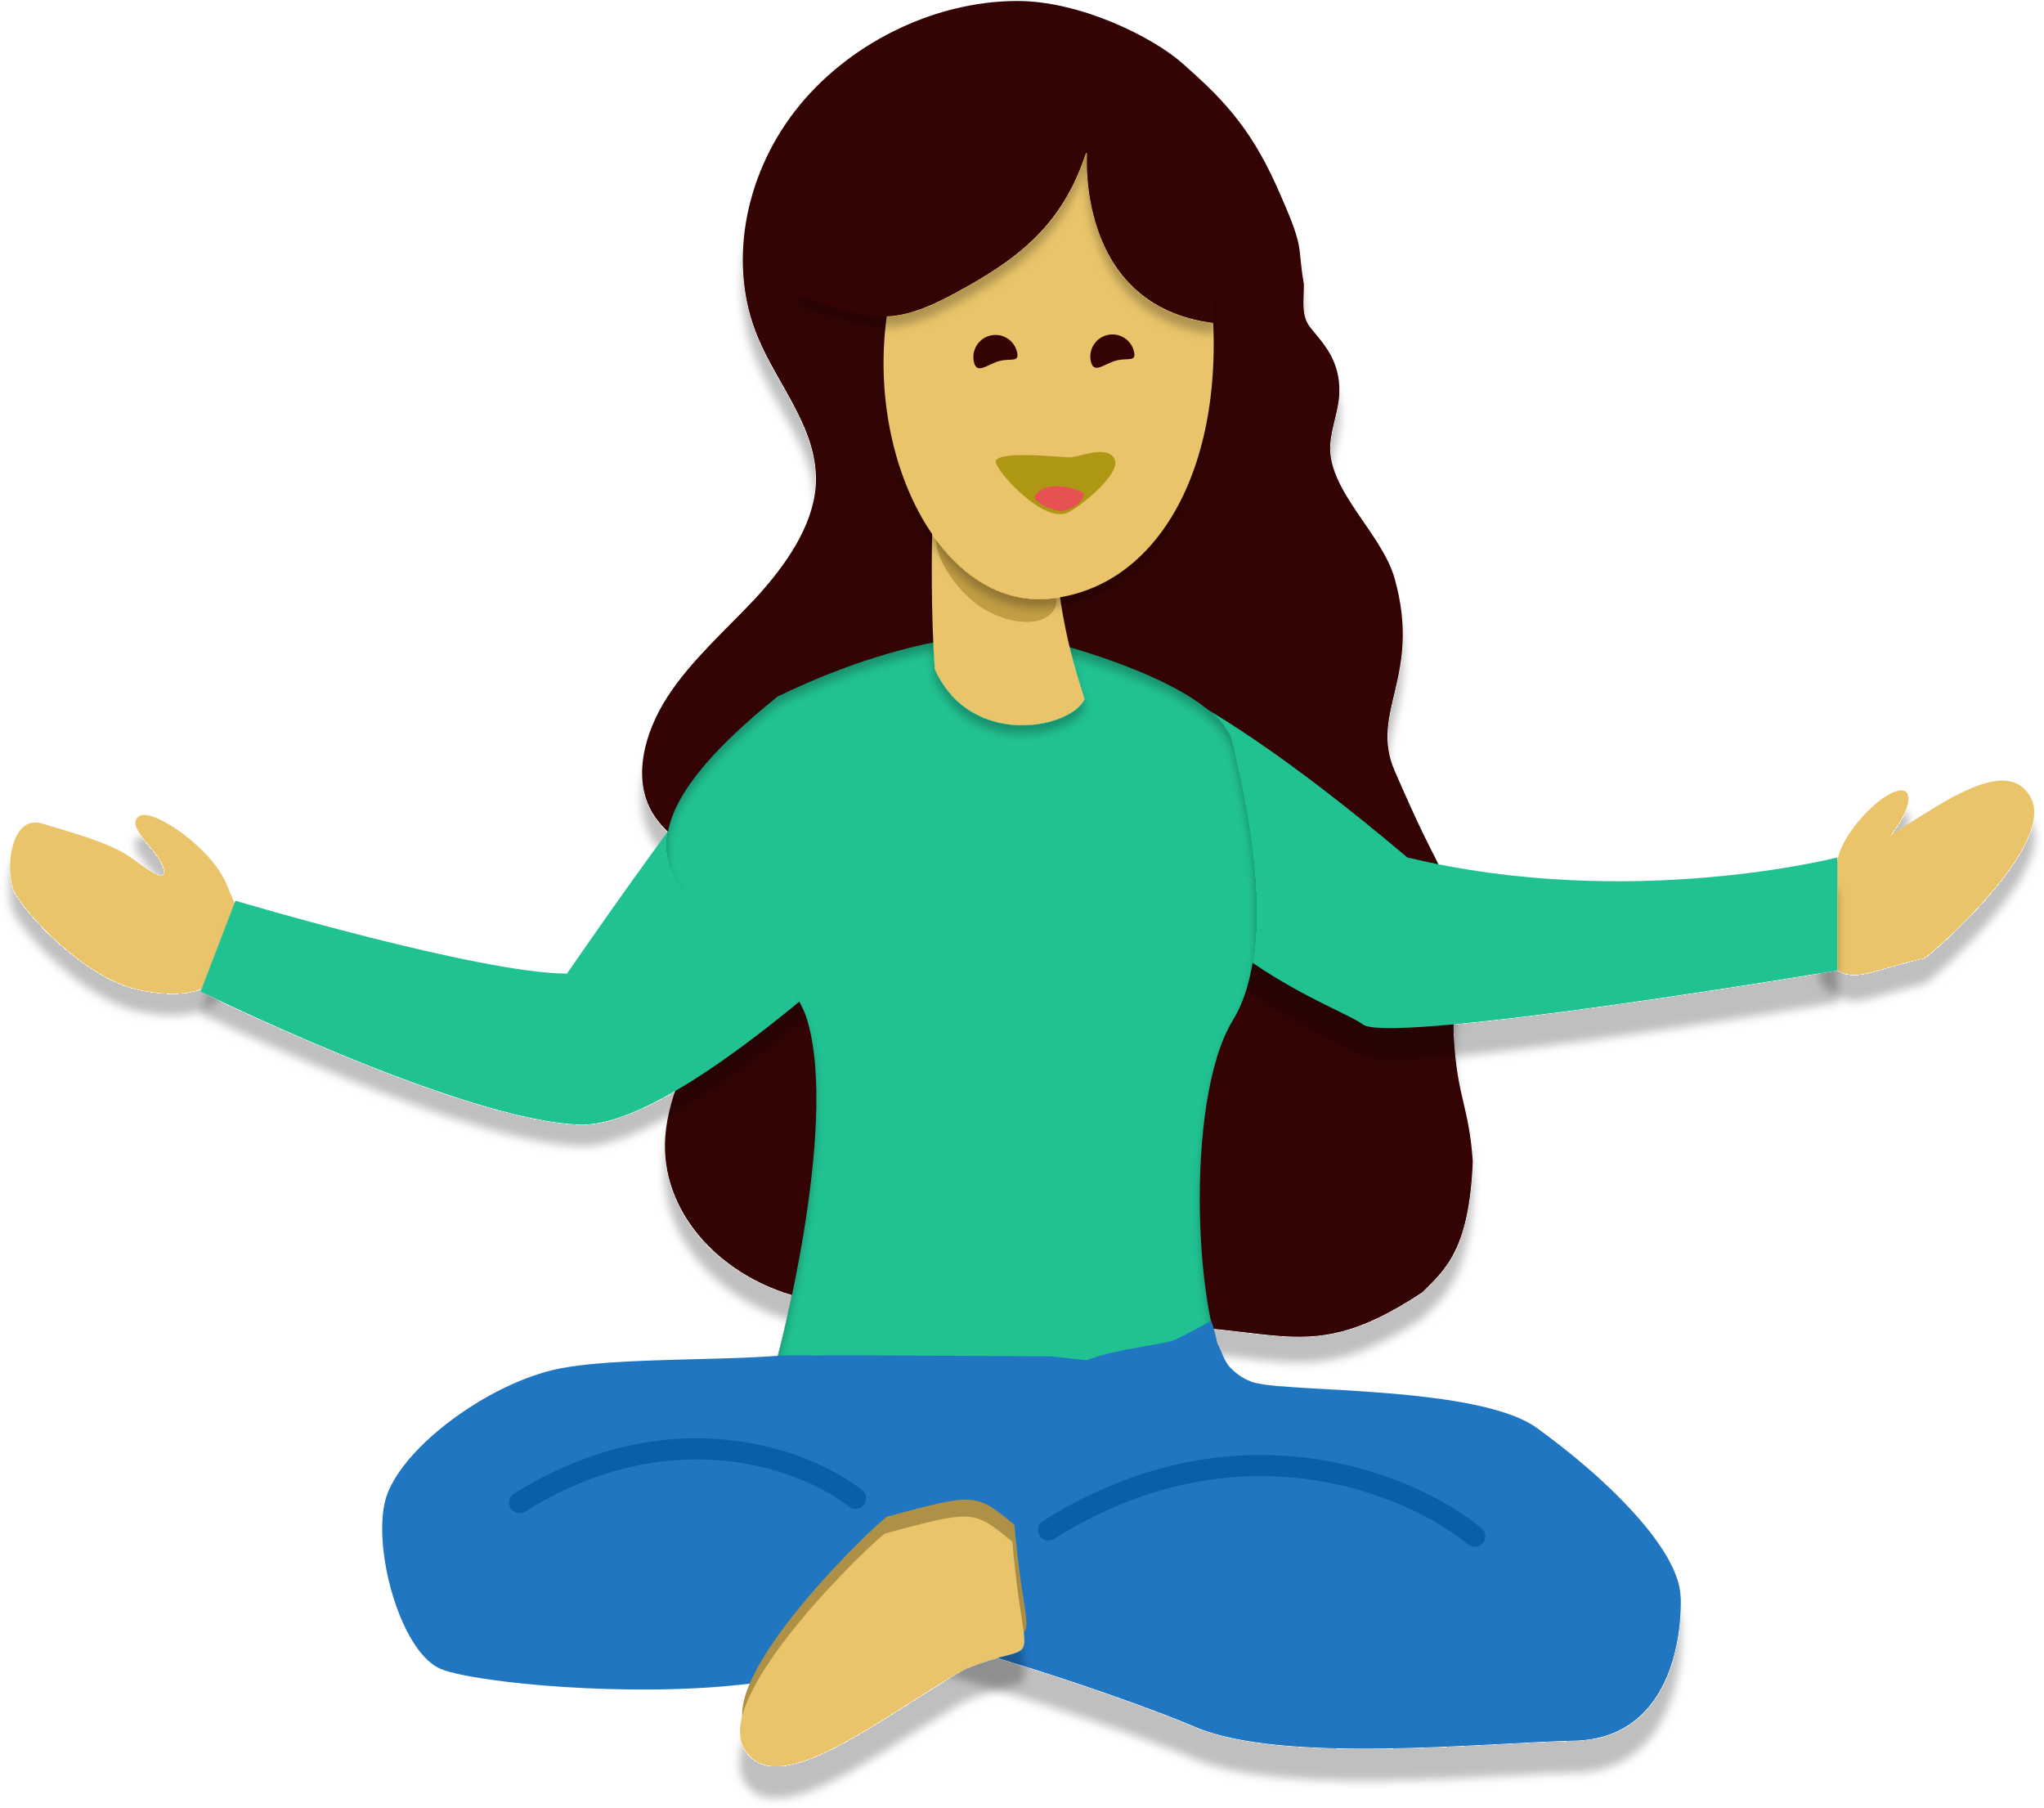
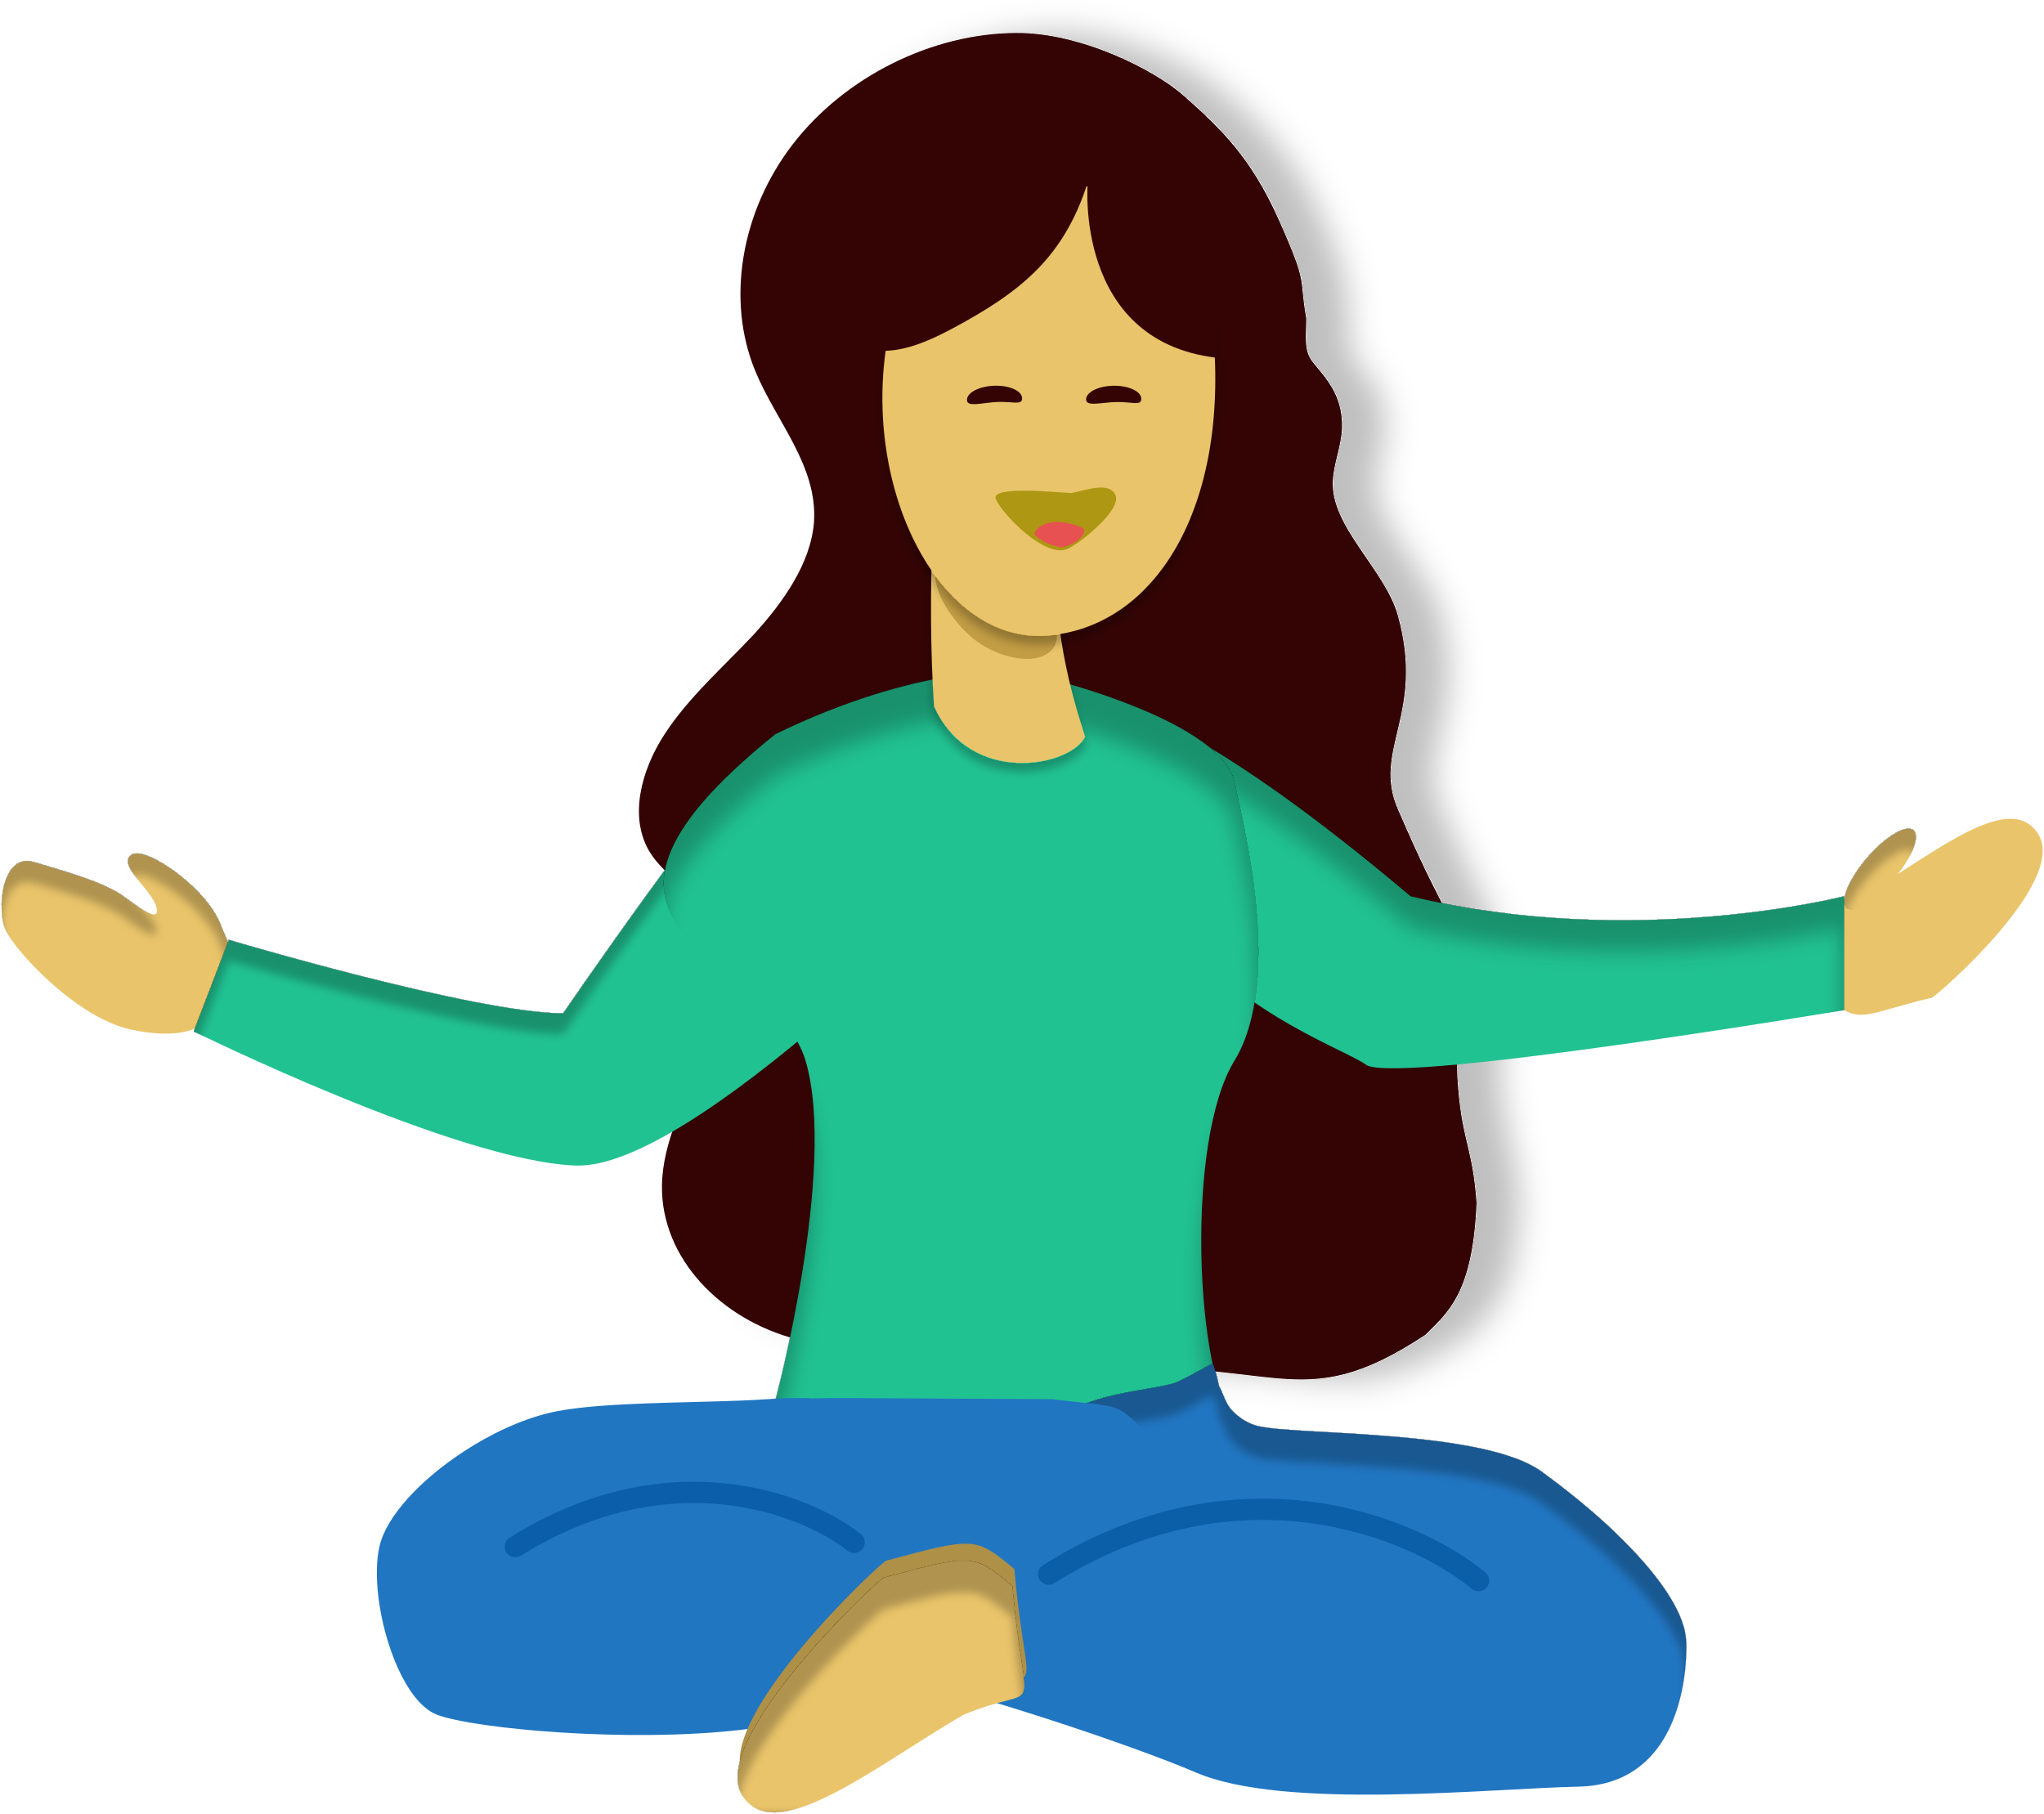
- <svg xmlns="http://www.w3.org/2000/svg" width="968" height="856" viewBox="0 0 968 856" fill="none">
-   <g filter="url(#filter0_d_0_1)">
-     <ellipse cx="887.013" cy="393.182" rx="8" ry="24" transform="rotate(40.722 887.013 393.182)" fill="#E9C46A" />
+ <svg xmlns="http://www.w3.org/2000/svg" width="960" height="852" viewBox="0 0 960 852" fill="none">
+   <path d="M957.557 392.325C970.451 414.658 911.092 466.507 907.413 468.631C875.025 476.267 873.513 482.039 858.413 468.631C850.973 412.08 847.442 431.03 877.387 419.136C907.87 401.536 944.663 369.993 957.557 392.325Z" fill="#E9C46A" />
+   <g filter="url(#filter0_i_0_1)">
+     <ellipse cx="883.013" cy="408.182" rx="8" ry="24" transform="rotate(40.722 883.013 408.182)" fill="#E9C46A" />
  </g>
  <g filter="url(#filter1_d_0_1)">
-     <path d="M961.557 377.325C974.451 399.658 915.092 451.507 911.413 453.631C879.025 461.267 877.513 467.039 862.413 453.631C854.973 397.08 851.442 416.03 881.387 404.136C911.87 386.536 948.663 354.993 961.557 377.325Z" fill="#E9C46A" />
+     <path d="M613.5 149.5C610 129.5 614.571 134.389 600.5 103C587.5 74 573.5 60.5 556 45C541.856 32.473 507.207 15.244 477.235 15.471C437.774 15.652 396.795 36.046 372.368 67.729C347.941 99.411 341.03 141.072 354.67 174.132C364.382 197.908 384.108 218.665 382.298 245.326C380.775 264.538 368.034 282.693 353.985 298.087C339.613 313.416 323.402 327.548 312.166 344.834C300.93 362.12 295.43 383.879 304.997 399.953C312.281 412.072 326.761 418.78 334.581 430.338C346.093 447.298 340.927 471.125 332.618 491.493C324.093 511.985 312.548 532.212 311.035 553.428C308.62 588.475 336.259 617.973 370.811 628.161C405.363 638.348 471.24 655.276 507.736 644C600 636 609 667 669.5 627C680 616.5 691.78 607.482 693.5 565C691.676 538.5 686.153 535.182 684.5 506C683.062 476.694 695.655 480.445 684.5 444.5C675.5 415.5 679.38 432.764 656.5 380C644.367 352.019 669.5 335.5 656.5 289C650.505 267.555 624.902 247.402 625.982 225.934C626.373 217.672 630.105 209.238 630.281 201.101C630.849 185.202 622 177 616.5 170C612.197 164.524 613.5 158 613.5 149.5Z" fill="#340404" />
  </g>
-   <g filter="url(#filter2_d_0_1)">
-     <path d="M617.5 134.5C614 114.5 618.571 119.389 604.5 88C591.5 59 577.5 45.5 560 30C545.856 17.473 511.207 0.244 481.235 0.471C441.774 0.652 400.795 21.046 376.368 52.729C351.941 84.411 345.03 126.072 358.67 159.132C368.382 182.908 388.108 203.665 386.298 230.326C384.775 249.538 372.034 267.693 357.985 283.087C343.613 298.416 327.402 312.548 316.166 329.834C304.93 347.12 299.43 368.879 308.997 384.953C316.281 397.072 330.761 403.78 338.581 415.338C350.093 432.298 344.927 456.125 336.618 476.493C328.093 496.985 316.548 517.212 315.035 538.428C312.62 573.475 340.259 602.973 374.811 613.161C409.363 623.348 475.24 640.276 511.736 629C604 621 613 652 673.5 612C684 601.5 695.78 592.482 697.5 550C695.676 523.5 690.153 520.182 688.5 491C687.062 461.694 699.655 465.445 688.5 429.5C679.5 400.5 683.38 417.764 660.5 365C648.367 337.019 673.5 320.5 660.5 274C654.505 252.555 628.902 232.402 629.982 210.934C630.373 202.672 634.105 194.238 634.281 186.101C634.849 170.202 626 162 620.5 155C616.197 149.524 617.5 143 617.5 134.5Z" fill="#340404" />
+   <g filter="url(#filter2_i_0_1)">
+     <path d="M62.096 483.749C36.018 478.36 7.33 446.775 2.765 437.16C-1.799 427.545 0.887 400.45 15.89 404.949C30.892 409.449 47.717 414.037 57.348 420.614C63.057 424.461 75.318 434.7 73.533 426.389C71.748 418.078 54.456 406.251 62.014 401.403C68.299 397.412 96.825 416.725 103.629 434.453C107.42 444.261 109.92 445.411 107.502 456.832C105.083 468.253 103.461 492.276 62.096 483.749Z" fill="#E9C46A" />
  </g>
-   <g filter="url(#filter3_d_0_1)">
-     <path d="M66.096 468.749C40.018 463.36 11.33 431.775 6.765 422.16C2.201 412.545 4.887 385.45 19.89 389.949C34.892 394.449 51.717 399.037 61.348 405.614C67.057 409.461 79.318 419.7 77.533 411.389C75.748 403.078 58.456 391.251 66.014 386.403C72.299 382.412 100.825 401.725 107.629 419.453C111.42 429.261 113.92 430.411 111.502 441.832C109.083 453.253 107.461 477.276 66.096 468.749Z" fill="#E9C46A" />
+   <g filter="url(#filter3_i_0_1)">
+     <path d="M515.5 330C515.5 330 547.5 323.951 662.5 421C767.763 446.38 866.134 421 866.134 421L866.134 474.489C866.134 474.489 660.987 508.898 642.103 500.489C625.899 488.329 515.5 457 515.5 330Z" fill="#21C292" />
  </g>
-   <g filter="url(#filter4_d_0_1)">
-     <path d="M519.5 315C519.5 315 551.5 308.951 666.5 406C771.763 431.38 870.134 406 870.134 406L870.134 459.489C870.134 459.489 664.987 493.898 646.103 485.489C629.899 473.329 519.5 442 519.5 315Z" fill="#21C292" />
+   <g filter="url(#filter4_i_0_1)">
+     <path d="M91 484.5C91 484.5 214.747 545.564 270.5 547.5C326.253 549.436 460.026 410.055 460.026 410.055L365.468 356.833C365.468 356.833 385.5 301 264.5 476C223.392 476 107.5 441.5 107.5 441.5L91 484.5Z" fill="#21C292" />
  </g>
-   <g filter="url(#filter5_d_0_1)">
-     <path d="M95 469.5C95 469.5 218.747 530.564 274.5 532.5C330.253 534.436 464.026 395.055 464.026 395.055L369.468 341.833C369.468 341.833 389.5 286 268.5 461C227.392 461 111.5 426.5 111.5 426.5L95 469.5Z" fill="#21C292" />
+   <g filter="url(#filter5_i_0_1)">
+     <path d="M478.568 315.099C478.568 315.099 573.118 335.812 579.782 367.667C583.564 385.879 603.014 460.278 579.782 498.247C556.549 536.216 561.592 645.476 579.782 668L364.118 657.989C364.118 657.989 393.305 549.215 378.357 498.247C363.409 447.278 245.5 440.5 364.118 344.895C432.194 311.688 478.568 315.099 478.568 315.099Z" fill="#21C292" />
  </g>
-   <g filter="url(#filter6_i_0_1)">
-     <path d="M482.568 300.099C482.568 300.099 577.118 320.812 583.782 352.667C587.564 370.879 607.014 445.278 583.782 483.247C560.549 521.216 565.592 630.476 583.782 653L368.118 642.989C368.118 642.989 397.305 534.215 382.357 483.247C367.409 432.278 249.5 425.5 368.118 329.895C436.194 296.688 482.568 300.099 482.568 300.099Z" fill="#21C292" />
+   <g filter="url(#filter6_d_0_1)">
+     <path d="M496.171 266.905C494.996 304.695 508.113 340.468 509.624 346.108C502.762 360.035 455.878 369.576 438.71 331.865C434.995 278.462 439.654 216.771 439.654 216.771L464.439 243.373L496.171 266.905Z" fill="#E9C46A" />
  </g>
+   <path d="M495.105 303.731C490.615 311.507 475.882 311.407 462.199 303.507C448.515 295.607 435.789 274.89 440.279 267.113C444.769 259.336 453.694 257.3 478.459 275.345C492.142 283.245 499.595 295.954 495.105 303.731Z" fill="#C29D44" />
  <g filter="url(#filter7_d_0_1)">
-     <path d="M500.171 251.905C498.996 289.695 512.113 325.468 513.624 331.108C506.762 345.035 459.878 354.576 442.71 316.865C438.995 263.462 443.654 201.771 443.654 201.771L468.439 228.373L500.171 251.905Z" fill="#E9C46A" />
+     <path d="M569.393 152.334C578.18 234.978 544.617 293.428 493.096 298.455C441.574 303.481 404.446 229.906 416.827 159.189C450.146 95.328 499.199 88.04 499.199 88.04L530.252 86.644L569.393 152.334Z" fill="#E9C46A" />
  </g>
-   <path d="M499.105 288.731C494.615 296.507 479.882 296.407 466.199 288.507C452.515 280.607 439.789 259.89 444.279 252.113C448.769 244.336 457.694 242.3 482.459 260.345C496.142 268.245 503.595 280.954 499.105 288.731Z" fill="#C29D44" />
-   <g filter="url(#filter8_d_0_1)">
-     <path d="M573.393 137.334C582.18 219.978 548.617 278.428 497.096 283.455C445.574 288.481 408.446 214.906 420.827 144.189C454.146 80.328 503.199 73.04 503.199 73.04L534.252 71.644L573.393 137.334Z" fill="#E9C46A" />
+   <path d="M578.659 791.49C550.94 806.359 524.158 812.345 513.549 811.49C490.342 780.773 483.151 782.407 494.549 771.664C505.946 760.921 511.705 776.717 522.217 771.664C528.404 768.644 543.401 763.145 535.311 760.535C527.221 757.926 508.333 766.987 507.913 758.018C507.599 750.58 538.587 735.532 557.342 738.504C567.732 740.125 569.977 738.534 578.659 746.339C587.341 754.144 613.44 759.859 578.659 791.49Z" fill="#E9C46A" />
+   <path d="M510.853 85.791C499.636 120.928 479.452 137.11 447.403 154.27C415.354 171.43 406.853 164.893 372 154.27L429.376 37.829H504.29L551.5 85.791L568 126.5L571 154.27V168C504.306 159.829 510.853 85.791 510.853 85.791Z" fill="#340404" />
+   <path d="M501.384 257.821C490.73 262.439 470.714 241.371 467.745 234.52C464.775 227.669 498.813 231.623 503.131 231.581C509.169 230.658 520.957 225.76 523.926 232.611C526.896 239.462 507.256 255.276 501.384 257.821Z" fill="#AE9712" />
+   <path d="M509.218 248.842C509.447 252.65 503.38 256.384 498.251 257.144C494.651 256.154 490.639 255.63 485.957 251.194C485.957 247.947 490.858 245.197 496.342 245.197C501.827 245.197 508.642 247.493 509.218 248.842Z" fill="#E75151" />
+   <g filter="url(#filter8_i_0_1)">
+     <path d="M791.989 771.975C792.368 797.139 783.497 838.257 741.59 839.237C699.678 840.117 603.398 850.403 561.876 832.678C531.594 819.74 461.162 796.166 409.923 783.939C390.881 779.421 374.517 776.412 363.808 776.141C335.902 775.519 307.224 746.453 286.723 726.868C278.465 718.894 271.509 712.511 266.537 710.117C261.647 707.817 257.97 705.065 255.677 702.231C254.072 700.196 253.08 698.153 253.004 696.206C252.846 691.6 257.661 687.874 268.521 687.874C271.585 687.874 274.719 688.05 277.858 688.408C296.895 690.004 317.163 695.766 328.56 695.408C341.86 694.873 378.112 731.832 385.378 733.691C388.441 734.489 397.609 737.594 409.316 738.655C425.225 739.981 446.024 737.411 463.158 719.686C472.104 710.38 484.948 699.567 498.563 688.848C477.5 655 539 654.5 552.475 649.414C552.556 649.414 552.556 649.319 552.556 649.319C557.289 647.196 564.831 643.07 569.5 640.5C570 641 571.438 645.732 572.5 651.02C574.49 654.564 575.649 659.606 578.858 662.791C581.998 665.983 585.745 668.465 590.098 669.702C592.473 670.325 596.138 670.852 600.965 671.298C601.875 671.386 602.791 671.386 603.789 671.474C609.683 672.008 616.715 672.36 624.594 672.806C630.862 673.158 637.672 673.517 644.634 674.051C674.759 676.181 708.56 680.164 723.855 691.154C731.045 696.381 739.075 702.59 747.029 709.413C757.277 718.184 767.297 728.017 775.327 737.769C783.357 747.609 789.322 757.354 791.312 766.308C791.685 768.249 791.913 770.109 791.989 771.975Z" fill="#2176C2" />
  </g>
-   <path d="M582.659 776.49C554.94 791.359 528.158 797.345 517.549 796.49C494.342 765.773 487.151 767.407 498.549 756.664C509.946 745.921 515.705 761.717 526.217 756.664C532.404 753.644 547.401 748.145 539.311 745.535C531.221 742.926 512.333 751.987 511.913 743.018C511.599 735.58 542.587 720.532 561.342 723.504C571.732 725.125 573.977 723.534 582.659 731.339C591.341 739.144 617.44 744.859 582.659 776.49Z" fill="#E9C46A" />
-   <g filter="url(#filter9_d_0_1)">
-     <path d="M514.853 70.791C503.636 105.928 483.452 122.11 451.403 139.27C419.354 156.43 410.853 149.893 376 139.27L433.376 22.829H508.29L555.5 70.791L572 111.5L575 139.27V153C508.306 144.829 514.853 70.791 514.853 70.791Z" fill="#340404" />
+   <path d="M591 727.021C575.29 733.062 555.717 740.315 534.848 747.987C482.662 767.168 422.51 788.987 395.257 801.35C380.908 807.853 360.706 811.626 338.729 813.495C338.644 813.495 338.56 813.516 338.463 813.516C331.697 814.09 324.729 814.482 317.71 814.713C317.283 814.72 316.816 814.741 316.401 814.755C287.288 815.665 257.494 813.936 235.633 811.304C235.581 811.283 235.517 811.283 235.432 811.262C220.539 809.477 209.32 807.251 204.615 805.207C190.894 799.214 180.278 772.579 177.627 749.436C176.668 740.875 176.765 732.803 178.223 726.405C181.477 712.02 197.861 694.848 217.784 681.835C217.804 681.807 217.804 681.807 217.804 681.807C230.656 673.4 245.044 666.714 258.311 663.599C276.542 659.329 309.201 659.084 336.972 658.265C340.375 658.181 343.726 658.055 346.927 657.936H346.947C351.788 657.754 356.383 657.516 360.564 657.236C367 656.711 371 656.711 381 656.711C375.483 657.081 390 656.711 390 656.711H394H397.24L494 657.236C529.5 661.5 522.741 657.936 541.5 676C555 689 549.138 696.57 551.776 696.08C557.467 695.023 562.114 693.791 565.912 692.349L591 727.021Z" fill="#2176C2" />
+   <path d="M349.38 834.907C334.355 808.884 411.327 735.911 416.161 733.12C458 721.855 458 721.855 476.416 737.006C482.277 804.523 492.447 781.287 453.453 797.515C413.404 820.636 364.404 860.93 349.38 834.907Z" fill="#AE9047" />
+   <g filter="url(#filter9_i_0_1)">
+     <path d="M348.38 842.907C333.355 816.884 410.327 743.911 415.161 741.12C457 729.855 457 729.855 475.416 745.006C481.277 812.523 491.447 789.287 452.453 805.515C412.404 828.636 363.404 868.93 348.38 842.907Z" fill="#E9C46A" />
  </g>
-   <path d="M505.384 242.821C494.73 247.439 474.714 226.371 471.745 219.52C468.775 212.669 502.813 216.623 507.131 216.581C513.169 215.658 524.957 210.76 527.926 217.611C530.896 224.462 511.256 240.276 505.384 242.821Z" fill="#AE9712" />
-   <path d="M513.218 233.842C513.447 237.65 507.38 241.384 502.251 242.144C498.651 241.154 494.639 240.63 489.957 236.194C489.957 232.947 494.858 230.197 500.342 230.197C505.827 230.197 512.642 232.493 513.218 233.842Z" fill="#E75151" />
-   <g filter="url(#filter10_d_0_1)">
-     <path d="M795.989 756.975C796.368 782.139 787.497 823.257 745.59 824.237C703.678 825.117 607.398 835.403 565.876 817.678C535.594 804.74 465.162 781.166 413.923 768.939C394.881 764.421 378.517 761.412 367.808 761.141C339.902 760.519 311.224 731.453 290.723 711.868C282.465 703.894 275.509 697.511 270.537 695.117C265.647 692.817 261.97 690.065 259.677 687.231C258.072 685.196 257.08 683.153 257.004 681.206C256.846 676.6 261.661 672.874 272.521 672.874C275.585 672.874 278.719 673.05 281.858 673.408C300.895 675.004 321.163 680.766 332.56 680.408C345.86 679.873 382.112 716.832 389.378 718.691C392.441 719.489 401.61 722.594 413.316 723.655C429.225 724.981 450.024 722.411 467.158 704.686C476.104 695.38 488.948 684.567 502.563 673.848C481.5 640 543 639.5 556.475 634.414C556.556 634.414 556.556 634.319 556.556 634.319C561.289 632.196 568.831 628.07 573.5 625.5C574 626 575.438 630.732 576.5 636.02C578.49 639.564 579.649 644.606 582.858 647.791C585.998 650.983 589.745 653.465 594.098 654.702C596.473 655.325 600.138 655.852 604.965 656.298C605.875 656.386 606.791 656.386 607.789 656.474C613.683 657.008 620.715 657.36 628.594 657.806C634.862 658.158 641.672 658.517 648.634 659.051C678.759 661.181 712.56 665.164 727.855 676.154C735.045 681.381 743.075 687.59 751.029 694.413C761.277 703.184 771.297 713.017 779.327 722.769C787.357 732.609 793.322 742.354 795.312 751.308C795.685 753.249 795.913 755.109 795.989 756.975Z" fill="#2176C2" />
-   </g>
-   <path d="M595 712.021C579.29 718.062 559.717 725.315 538.848 732.987C486.662 752.168 426.51 773.987 399.257 786.35C384.908 792.853 364.706 796.626 342.729 798.495C342.644 798.495 342.56 798.516 342.463 798.516C335.697 799.09 328.729 799.482 321.71 799.713C321.283 799.72 320.816 799.741 320.401 799.755C291.288 800.665 261.494 798.936 239.633 796.304C239.581 796.283 239.517 796.283 239.432 796.262C224.539 794.477 213.32 792.251 208.615 790.207C194.894 784.214 184.278 757.579 181.627 734.436C180.668 725.875 180.765 717.803 182.223 711.405C185.477 697.02 201.861 679.848 221.784 666.835C221.804 666.807 221.804 666.807 221.804 666.807C234.656 658.4 249.044 651.714 262.311 648.599C280.542 644.329 313.201 644.084 340.972 643.265C344.375 643.181 347.726 643.055 350.927 642.936H350.947C355.788 642.754 360.383 642.516 364.564 642.236C371 641.711 375 641.711 385 641.711C379.483 642.081 394 641.711 394 641.711H398H401.24L498 642.236C533.5 646.5 526.741 642.936 545.5 661C559 674 553.138 681.57 555.776 681.08C561.467 680.023 566.114 678.791 569.912 677.349L595 712.021Z" fill="#2176C2" />
-   <path d="M353.38 819.907C338.355 793.884 415.327 720.911 420.161 718.12C462 706.855 462 706.855 480.416 722.006C486.277 789.523 496.447 766.287 457.453 782.515C417.404 805.636 368.404 845.93 353.38 819.907Z" fill="#AE9047" />
-   <g filter="url(#filter11_d_0_1)">
-     <path d="M352.38 827.907C337.355 801.884 414.327 728.911 419.161 726.12C461 714.855 461 714.855 479.416 730.006C485.277 797.523 495.447 774.287 456.453 790.515C416.404 813.636 367.404 853.93 352.38 827.907Z" fill="#E9C46A" />
-   </g>
-   <path d="M473.19 170.969C478.778 169.472 483.059 171.949 481.561 166.36C480.064 160.771 474.319 157.455 468.73 158.952C463.142 160.45 459.825 166.194 461.323 171.783C462.82 177.372 467.601 172.467 473.19 170.969Z" fill="#340404" />
-   <path d="M528.578 170.729C534.167 169.231 538.447 171.708 536.95 166.119C535.453 160.531 529.708 157.214 524.119 158.711C518.531 160.209 515.214 165.953 516.711 171.542C518.209 177.131 522.99 172.226 528.578 170.729Z" fill="#340404" />
-   <path d="M246.062 711.505C318.19 666.349 382.177 691.335 405.154 709.472" stroke="#0B5EA9" stroke-width="10" stroke-linecap="round" />
-   <path d="M496.53 724.427C586.509 667.836 668.614 702.864 698.42 727.452" stroke="#0B5EA8" stroke-width="10" stroke-linecap="round" />
+   <path d="M242.062 726.505C314.19 681.349 378.177 706.335 401.154 724.472" stroke="#0B5EA9" stroke-width="10" stroke-linecap="round" />
+   <path d="M492.53 739.427C582.509 682.836 664.614 717.864 694.42 742.452" stroke="#0B5EA8" stroke-width="10" stroke-linecap="round" />
+   <path d="M524.56 188.846C531.719 188.737 536.073 190.775 536.02 187.297C535.967 183.819 530.12 181.089 522.962 181.198C515.803 181.308 510.043 184.216 510.096 187.694C510.15 191.171 517.401 188.956 524.56 188.846Z" fill="#340404" />
+   <path d="M468.636 188.812C475.79 188.547 480.188 190.49 480.059 187.014C479.93 183.538 474.026 180.936 466.872 181.201C459.717 181.466 454.022 184.498 454.15 187.974C454.279 191.45 461.481 189.077 468.636 188.812Z" fill="#340404" />
  <defs>
-     <filter id="filter0_d_0_1" x="866.218" y="374.254" width="41.59" height="51.856" filterUnits="userSpaceOnUse" color-interpolation-filters="sRGB">
+     <filter id="filter0_i_0_1" x="866.218" y="389.254" width="33.59" height="41.856" filterUnits="userSpaceOnUse" color-interpolation-filters="sRGB">
      <feFlood flood-opacity="0" result="BackgroundImageFix" />
+       <feBlend mode="normal" in="SourceGraphic" in2="BackgroundImageFix" result="shape" />
      <feColorMatrix in="SourceAlpha" type="matrix" values="0 0 0 0 0 0 0 0 0 0 0 0 0 0 0 0 0 0 127 0" result="hardAlpha" />
      <feOffset dy="10" />
      <feGaussianBlur stdDeviation="2" />
+       <feComposite in2="hardAlpha" operator="arithmetic" k2="-1" k3="1" />
+       <feColorMatrix type="matrix" values="0 0 0 0 0 0 0 0 0 0 0 0 0 0 0 0 0 0 0.25 0" />
+       <feBlend mode="normal" in2="shape" result="effect1_innerShadow_0_1" />
+     </filter>
+     <filter id="filter1_d_0_1" x="300.087" y="0.469" width="428.413" height="662.509" filterUnits="userSpaceOnUse" color-interpolation-filters="sRGB">
+       <feFlood flood-opacity="0" result="BackgroundImageFix" />
+       <feColorMatrix in="SourceAlpha" type="matrix" values="0 0 0 0 0 0 0 0 0 0 0 0 0 0 0 0 0 0 127 0" result="hardAlpha" />
+       <feOffset dx="20" />
+       <feGaussianBlur stdDeviation="7.5" />
      <feComposite in2="hardAlpha" operator="out" />
      <feColorMatrix type="matrix" values="0 0 0 0 0 0 0 0 0 0 0 0 0 0 0 0 0 0 0.25 0" />
      <feBlend mode="normal" in2="BackgroundImageFix" result="effect1_dropShadow_0_1" />
      <feBlend mode="normal" in="SourceGraphic" in2="effect1_dropShadow_0_1" result="shape" />
    </filter>
-     <filter id="filter1_d_0_1" x="853.245" y="369.615" width="114.142" height="108.051" filterUnits="userSpaceOnUse" color-interpolation-filters="sRGB">
-       <feFlood flood-opacity="0" result="BackgroundImageFix" />
-       <feColorMatrix in="SourceAlpha" type="matrix" values="0 0 0 0 0 0 0 0 0 0 0 0 0 0 0 0 0 0 127 0" result="hardAlpha" />
-       <feOffset dy="12" />
-       <feGaussianBlur stdDeviation="2" />
-       <feComposite in2="hardAlpha" operator="out" />
-       <feColorMatrix type="matrix" values="0 0 0 0 0 0 0 0 0 0 0 0 0 0 0 0 0 0 0.25 0" />
-       <feBlend mode="normal" in2="BackgroundImageFix" result="effect1_dropShadow_0_1" />
-       <feBlend mode="normal" in="SourceGraphic" in2="effect1_dropShadow_0_1" result="shape" />
-     </filter>
-     <filter id="filter2_d_0_1" x="300.087" y="0.469" width="401.413" height="648.509" filterUnits="userSpaceOnUse" color-interpolation-filters="sRGB">
-       <feFlood flood-opacity="0" result="BackgroundImageFix" />
-       <feColorMatrix in="SourceAlpha" type="matrix" values="0 0 0 0 0 0 0 0 0 0 0 0 0 0 0 0 0 0 127 0" result="hardAlpha" />
-       <feOffset dy="12" />
-       <feGaussianBlur stdDeviation="2" />
-       <feComposite in2="hardAlpha" operator="out" />
-       <feColorMatrix type="matrix" values="0 0 0 0 0 0 0 0 0 0 0 0 0 0 0 0 0 0 0.25 0" />
-       <feBlend mode="normal" in2="BackgroundImageFix" result="effect1_dropShadow_0_1" />
-       <feBlend mode="normal" in="SourceGraphic" in2="effect1_dropShadow_0_1" result="shape" />
-     </filter>
-     <filter id="filter3_d_0_1" x="0.747" y="385.873" width="115.71" height="98.669" filterUnits="userSpaceOnUse" color-interpolation-filters="sRGB">
-       <feFlood flood-opacity="0" result="BackgroundImageFix" />
-       <feColorMatrix in="SourceAlpha" type="matrix" values="0 0 0 0 0 0 0 0 0 0 0 0 0 0 0 0 0 0 127 0" result="hardAlpha" />
-       <feOffset dy="10" />
-       <feGaussianBlur stdDeviation="2" />
-       <feComposite in2="hardAlpha" operator="out" />
-       <feColorMatrix type="matrix" values="0 0 0 0 0 0 0 0 0 0 0 0 0 0 0 0 0 0 0.25 0" />
-       <feBlend mode="normal" in2="BackgroundImageFix" result="effect1_dropShadow_0_1" />
-       <feBlend mode="normal" in="SourceGraphic" in2="effect1_dropShadow_0_1" result="shape" />
-     </filter>
-     <filter id="filter4_d_0_1" x="515.5" y="314.926" width="358.634" height="190.887" filterUnits="userSpaceOnUse" color-interpolation-filters="sRGB">
-       <feFlood flood-opacity="0" result="BackgroundImageFix" />
-       <feColorMatrix in="SourceAlpha" type="matrix" values="0 0 0 0 0 0 0 0 0 0 0 0 0 0 0 0 0 0 127 0" result="hardAlpha" />
-       <feOffset dy="15" />
-       <feGaussianBlur stdDeviation="2" />
-       <feComposite in2="hardAlpha" operator="out" />
-       <feColorMatrix type="matrix" values="0 0 0 0 0 0 0 0 0 0 0 0 0 0 0 0 0 0 0.25 0" />
-       <feBlend mode="normal" in2="BackgroundImageFix" result="effect1_dropShadow_0_1" />
-       <feBlend mode="normal" in="SourceGraphic" in2="effect1_dropShadow_0_1" result="shape" />
-     </filter>
-     <filter id="filter5_d_0_1" x="91" y="333.361" width="377.026" height="213.159" filterUnits="userSpaceOnUse" color-interpolation-filters="sRGB">
-       <feFlood flood-opacity="0" result="BackgroundImageFix" />
-       <feColorMatrix in="SourceAlpha" type="matrix" values="0 0 0 0 0 0 0 0 0 0 0 0 0 0 0 0 0 0 127 0" result="hardAlpha" />
-       <feOffset dy="10" />
-       <feGaussianBlur stdDeviation="2" />
-       <feComposite in2="hardAlpha" operator="out" />
-       <feColorMatrix type="matrix" values="0 0 0 0 0 0 0 0 0 0 0 0 0 0 0 0 0 0 0.25 0" />
-       <feBlend mode="normal" in2="BackgroundImageFix" result="effect1_dropShadow_0_1" />
-       <feBlend mode="normal" in="SourceGraphic" in2="effect1_dropShadow_0_1" result="shape" />
-     </filter>
-     <filter id="filter6_i_0_1" x="315.758" y="300" width="279.242" height="357" filterUnits="userSpaceOnUse" color-interpolation-filters="sRGB">
+     <filter id="filter2_i_0_1" x="0.747" y="400.873" width="107.71" height="88.669" filterUnits="userSpaceOnUse" color-interpolation-filters="sRGB">
      <feFlood flood-opacity="0" result="BackgroundImageFix" />
      <feBlend mode="normal" in="SourceGraphic" in2="BackgroundImageFix" result="shape" />
      <feColorMatrix in="SourceAlpha" type="matrix" values="0 0 0 0 0 0 0 0 0 0 0 0 0 0 0 0 0 0 127 0" result="hardAlpha" />
-       <feOffset dy="4" />
+       <feOffset dy="10" />
      <feGaussianBlur stdDeviation="2" />
      <feComposite in2="hardAlpha" operator="arithmetic" k2="-1" k3="1" />
      <feColorMatrix type="matrix" values="0 0 0 0 0 0 0 0 0 0 0 0 0 0 0 0 0 0 0.25 0" />
      <feBlend mode="normal" in2="shape" result="effect1_innerShadow_0_1" />
    </filter>
-     <filter id="filter7_d_0_1" x="437.273" y="201.771" width="80.352" height="149.62" filterUnits="userSpaceOnUse" color-interpolation-filters="sRGB">
+     <filter id="filter3_i_0_1" x="515.5" y="329.926" width="350.634" height="181.887" filterUnits="userSpaceOnUse" color-interpolation-filters="sRGB">
+       <feFlood flood-opacity="0" result="BackgroundImageFix" />
+       <feBlend mode="normal" in="SourceGraphic" in2="BackgroundImageFix" result="shape" />
+       <feColorMatrix in="SourceAlpha" type="matrix" values="0 0 0 0 0 0 0 0 0 0 0 0 0 0 0 0 0 0 127 0" result="hardAlpha" />
+       <feOffset dy="15" />
+       <feGaussianBlur stdDeviation="5" />
+       <feComposite in2="hardAlpha" operator="arithmetic" k2="-1" k3="1" />
+       <feColorMatrix type="matrix" values="0 0 0 0 0 0 0 0 0 0 0 0 0 0 0 0 0 0 0.25 0" />
+       <feBlend mode="normal" in2="shape" result="effect1_innerShadow_0_1" />
+     </filter>
+     <filter id="filter4_i_0_1" x="91" y="348.361" width="369.026" height="203.159" filterUnits="userSpaceOnUse" color-interpolation-filters="sRGB">
+       <feFlood flood-opacity="0" result="BackgroundImageFix" />
+       <feBlend mode="normal" in="SourceGraphic" in2="BackgroundImageFix" result="shape" />
+       <feColorMatrix in="SourceAlpha" type="matrix" values="0 0 0 0 0 0 0 0 0 0 0 0 0 0 0 0 0 0 127 0" result="hardAlpha" />
+       <feOffset dy="10" />
+       <feGaussianBlur stdDeviation="2" />
+       <feComposite in2="hardAlpha" operator="arithmetic" k2="-1" k3="1" />
+       <feColorMatrix type="matrix" values="0 0 0 0 0 0 0 0 0 0 0 0 0 0 0 0 0 0 0.25 0" />
+       <feBlend mode="normal" in2="shape" result="effect1_innerShadow_0_1" />
+     </filter>
+     <filter id="filter5_i_0_1" x="311.758" y="315" width="279.242" height="363" filterUnits="userSpaceOnUse" color-interpolation-filters="sRGB">
+       <feFlood flood-opacity="0" result="BackgroundImageFix" />
+       <feBlend mode="normal" in="SourceGraphic" in2="BackgroundImageFix" result="shape" />
+       <feColorMatrix in="SourceAlpha" type="matrix" values="0 0 0 0 0 0 0 0 0 0 0 0 0 0 0 0 0 0 127 0" result="hardAlpha" />
+       <feOffset dy="20" />
+       <feGaussianBlur stdDeviation="5" />
+       <feComposite in2="hardAlpha" operator="arithmetic" k2="-1" k3="1" />
+       <feColorMatrix type="matrix" values="0 0 0 0 0 0 0 0 0 0 0 0 0 0 0 0 0 0 0.25 0" />
+       <feBlend mode="normal" in2="shape" result="effect1_innerShadow_0_1" />
+     </filter>
+     <filter id="filter6_d_0_1" x="433.273" y="216.771" width="80.352" height="149.62" filterUnits="userSpaceOnUse" color-interpolation-filters="sRGB">
      <feFlood flood-opacity="0" result="BackgroundImageFix" />
      <feColorMatrix in="SourceAlpha" type="matrix" values="0 0 0 0 0 0 0 0 0 0 0 0 0 0 0 0 0 0 127 0" result="hardAlpha" />
      <feOffset dy="4" />
      <feGaussianBlur stdDeviation="2" />
      <feComposite in2="hardAlpha" operator="out" />
      <feColorMatrix type="matrix" values="0 0 0 0 0 0 0 0 0 0 0 0 0 0 0 0 0 0 0.25 0" />
      <feBlend mode="normal" in2="BackgroundImageFix" result="effect1_dropShadow_0_1" />
      <feBlend mode="normal" in="SourceGraphic" in2="effect1_dropShadow_0_1" result="shape" />
    </filter>
-     <filter id="filter8_d_0_1" x="414.431" y="71.644" width="164.358" height="220.054" filterUnits="userSpaceOnUse" color-interpolation-filters="sRGB">
+     <filter id="filter7_d_0_1" x="410.431" y="86.644" width="164.358" height="220.054" filterUnits="userSpaceOnUse" color-interpolation-filters="sRGB">
      <feFlood flood-opacity="0" result="BackgroundImageFix" />
      <feColorMatrix in="SourceAlpha" type="matrix" values="0 0 0 0 0 0 0 0 0 0 0 0 0 0 0 0 0 0 127 0" result="hardAlpha" />
      <feOffset dy="4" />
      <feGaussianBlur stdDeviation="2" />
      <feComposite in2="hardAlpha" operator="out" />
      <feColorMatrix type="matrix" values="0 0 0 0 0 0 0 0 0 0 0 0 0 0 0 0 0 0 0.25 0" />
      <feBlend mode="normal" in2="BackgroundImageFix" result="effect1_dropShadow_0_1" />
      <feBlend mode="normal" in="SourceGraphic" in2="effect1_dropShadow_0_1" result="shape" />
    </filter>
-     <filter id="filter9_d_0_1" x="372" y="22.829" width="207" height="139.171" filterUnits="userSpaceOnUse" color-interpolation-filters="sRGB">
+     <filter id="filter8_i_0_1" x="253" y="640.5" width="539" height="206.5" filterUnits="userSpaceOnUse" color-interpolation-filters="sRGB">
      <feFlood flood-opacity="0" result="BackgroundImageFix" />
-       <feColorMatrix in="SourceAlpha" type="matrix" values="0 0 0 0 0 0 0 0 0 0 0 0 0 0 0 0 0 0 127 0" result="hardAlpha" />
-       <feOffset dy="5" />
-       <feGaussianBlur stdDeviation="2" />
-       <feComposite in2="hardAlpha" operator="out" />
-       <feColorMatrix type="matrix" values="0 0 0 0 0 0 0 0 0 0 0 0 0 0 0 0 0 0 0.25 0" />
-       <feBlend mode="normal" in2="BackgroundImageFix" result="effect1_dropShadow_0_1" />
-       <feBlend mode="normal" in="SourceGraphic" in2="effect1_dropShadow_0_1" result="shape" />
-     </filter>
-     <filter id="filter10_d_0_1" x="253" y="625.5" width="547" height="221.5" filterUnits="userSpaceOnUse" color-interpolation-filters="sRGB">
-       <feFlood flood-opacity="0" result="BackgroundImageFix" />
+       <feBlend mode="normal" in="SourceGraphic" in2="BackgroundImageFix" result="shape" />
      <feColorMatrix in="SourceAlpha" type="matrix" values="0 0 0 0 0 0 0 0 0 0 0 0 0 0 0 0 0 0 127 0" result="hardAlpha" />
      <feOffset dy="15" />
      <feGaussianBlur stdDeviation="2" />
-       <feComposite in2="hardAlpha" operator="out" />
+       <feComposite in2="hardAlpha" operator="arithmetic" k2="-1" k3="1" />
      <feColorMatrix type="matrix" values="0 0 0 0 0 0 0 0 0 0 0 0 0 0 0 0 0 0 0.25 0" />
-       <feBlend mode="normal" in2="BackgroundImageFix" result="effect1_dropShadow_0_1" />
-       <feBlend mode="normal" in="SourceGraphic" in2="effect1_dropShadow_0_1" result="shape" />
+       <feBlend mode="normal" in2="shape" result="effect1_innerShadow_0_1" />
    </filter>
-     <filter id="filter11_d_0_1" x="346.439" y="718.103" width="142.681" height="137.251" filterUnits="userSpaceOnUse" color-interpolation-filters="sRGB">
+     <filter id="filter9_i_0_1" x="346.439" y="733.103" width="134.681" height="122.251" filterUnits="userSpaceOnUse" color-interpolation-filters="sRGB">
      <feFlood flood-opacity="0" result="BackgroundImageFix" />
+       <feBlend mode="normal" in="SourceGraphic" in2="BackgroundImageFix" result="shape" />
      <feColorMatrix in="SourceAlpha" type="matrix" values="0 0 0 0 0 0 0 0 0 0 0 0 0 0 0 0 0 0 127 0" result="hardAlpha" />
      <feOffset dy="15" />
      <feGaussianBlur stdDeviation="2" />
-       <feComposite in2="hardAlpha" operator="out" />
+       <feComposite in2="hardAlpha" operator="arithmetic" k2="-1" k3="1" />
      <feColorMatrix type="matrix" values="0 0 0 0 0 0 0 0 0 0 0 0 0 0 0 0 0 0 0.25 0" />
-       <feBlend mode="normal" in2="BackgroundImageFix" result="effect1_dropShadow_0_1" />
-       <feBlend mode="normal" in="SourceGraphic" in2="effect1_dropShadow_0_1" result="shape" />
+       <feBlend mode="normal" in2="shape" result="effect1_innerShadow_0_1" />
    </filter>
  </defs>
</svg>
